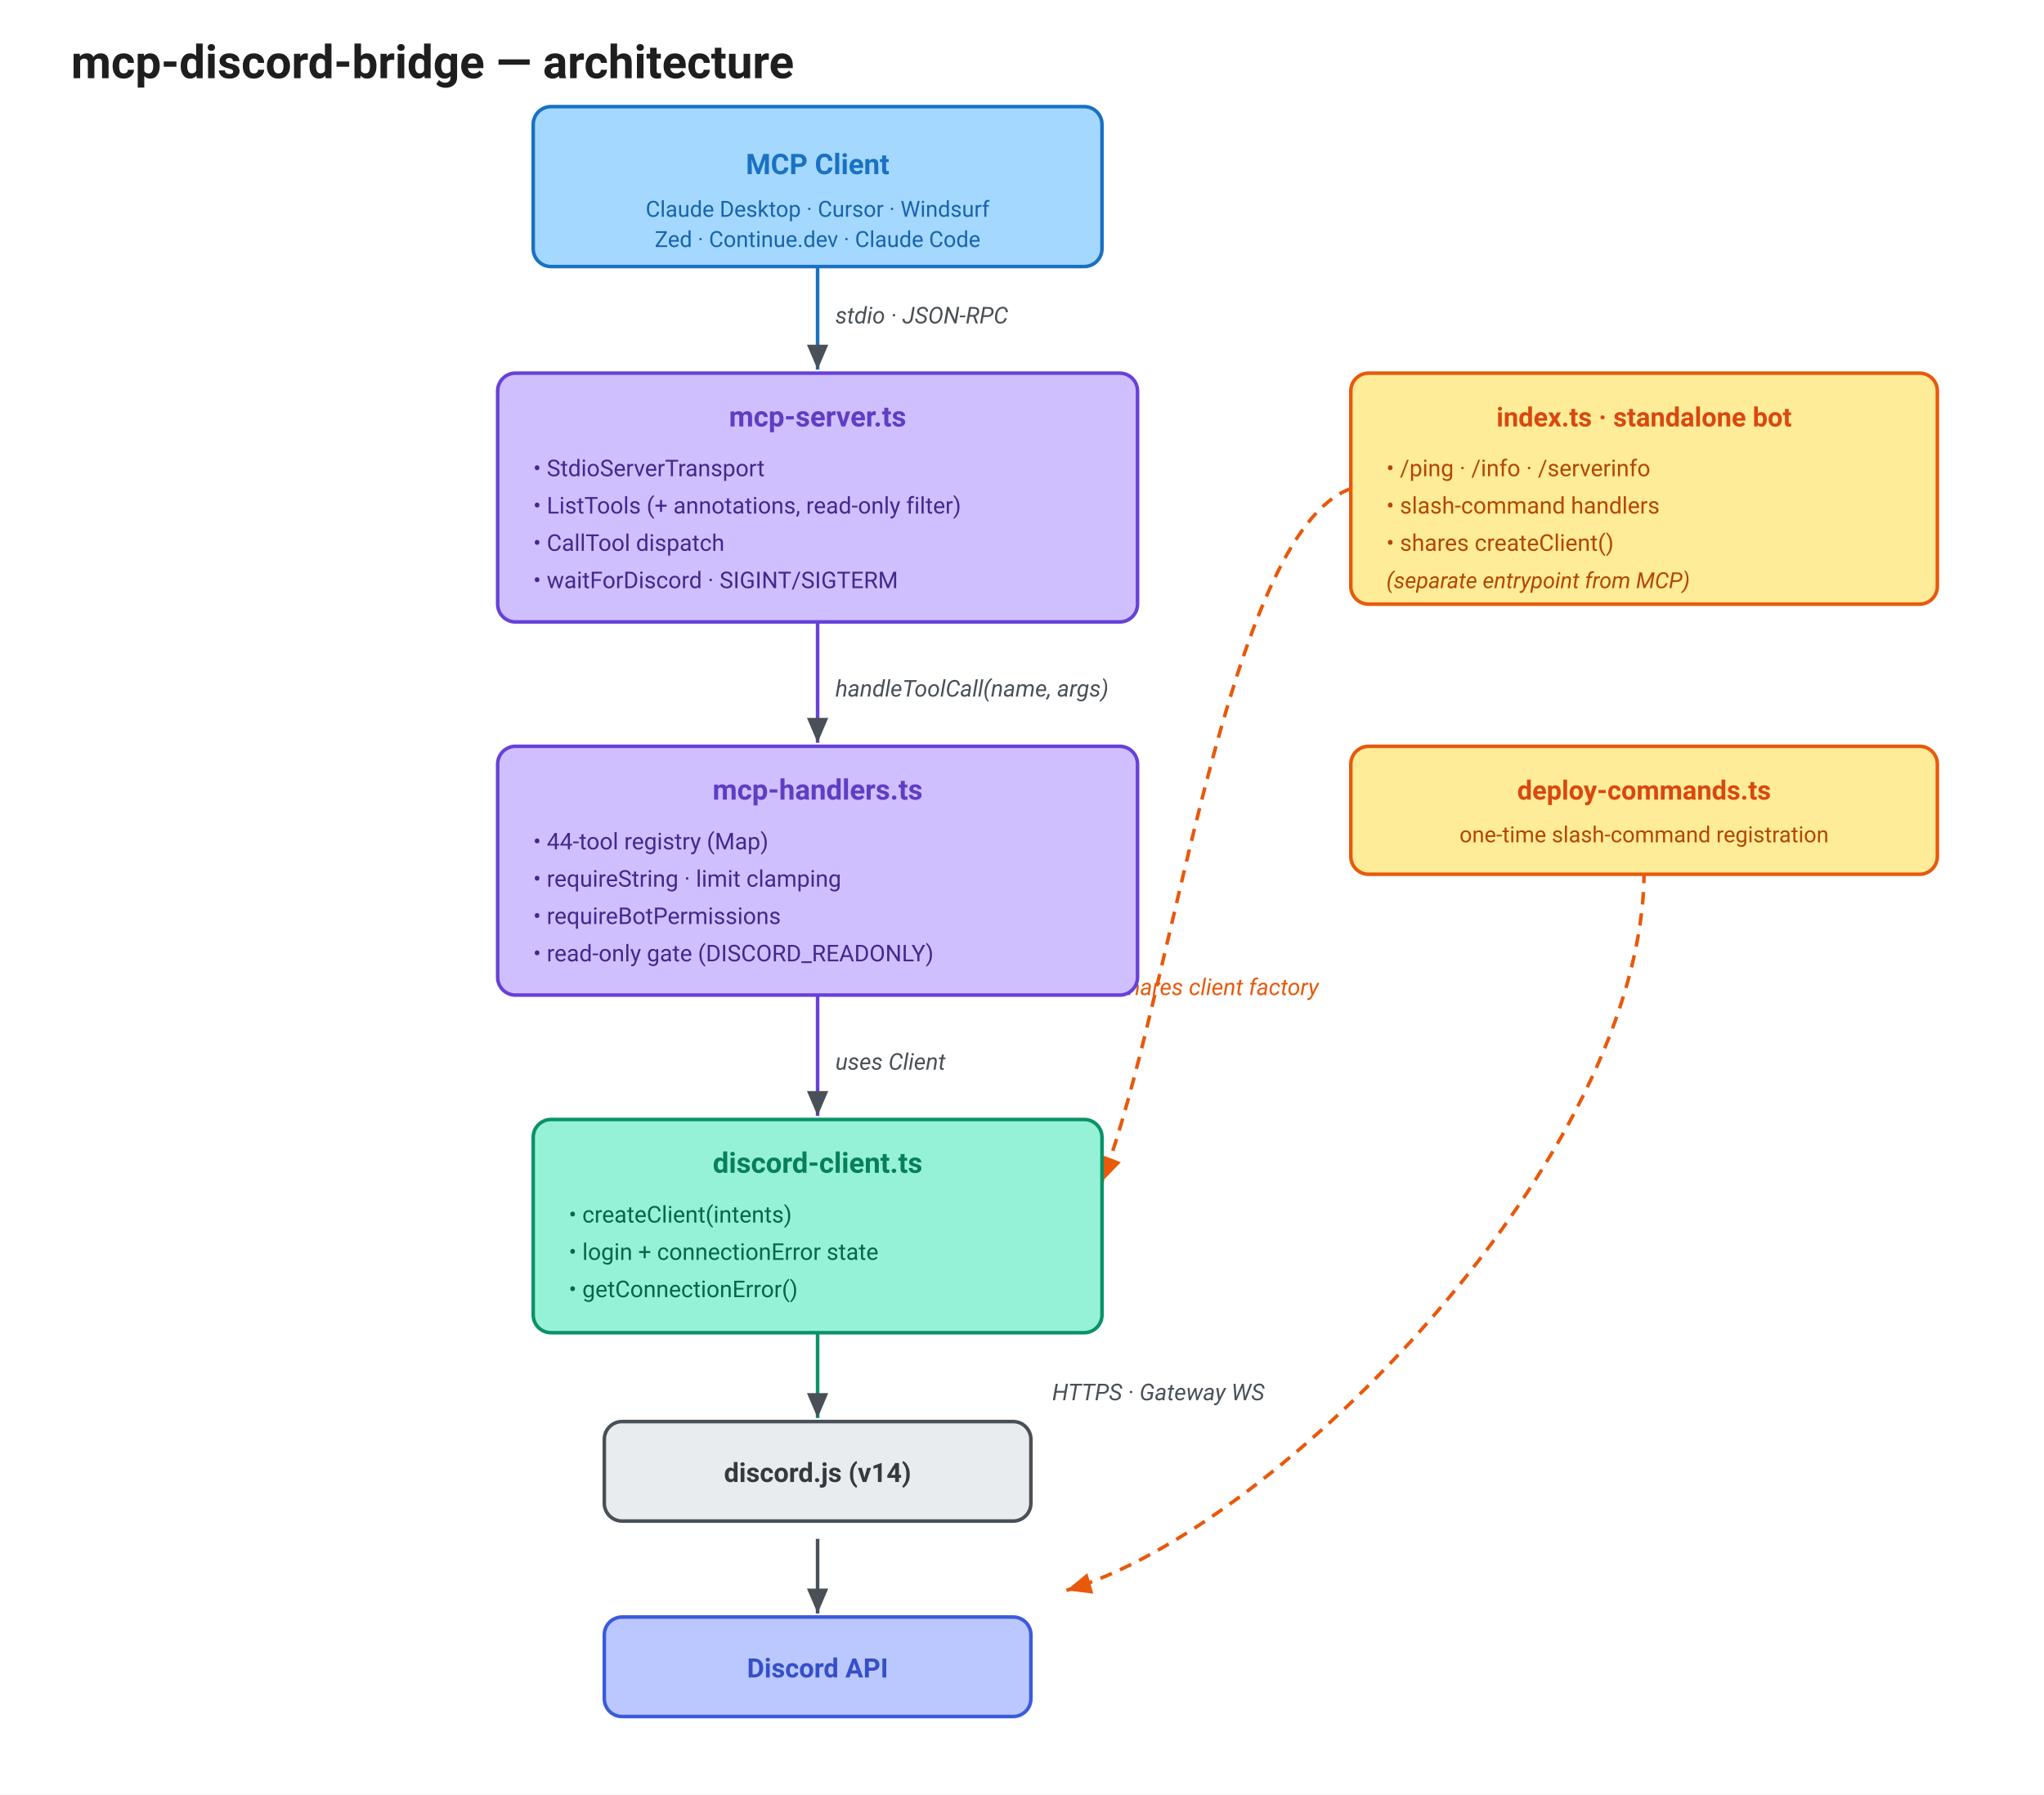
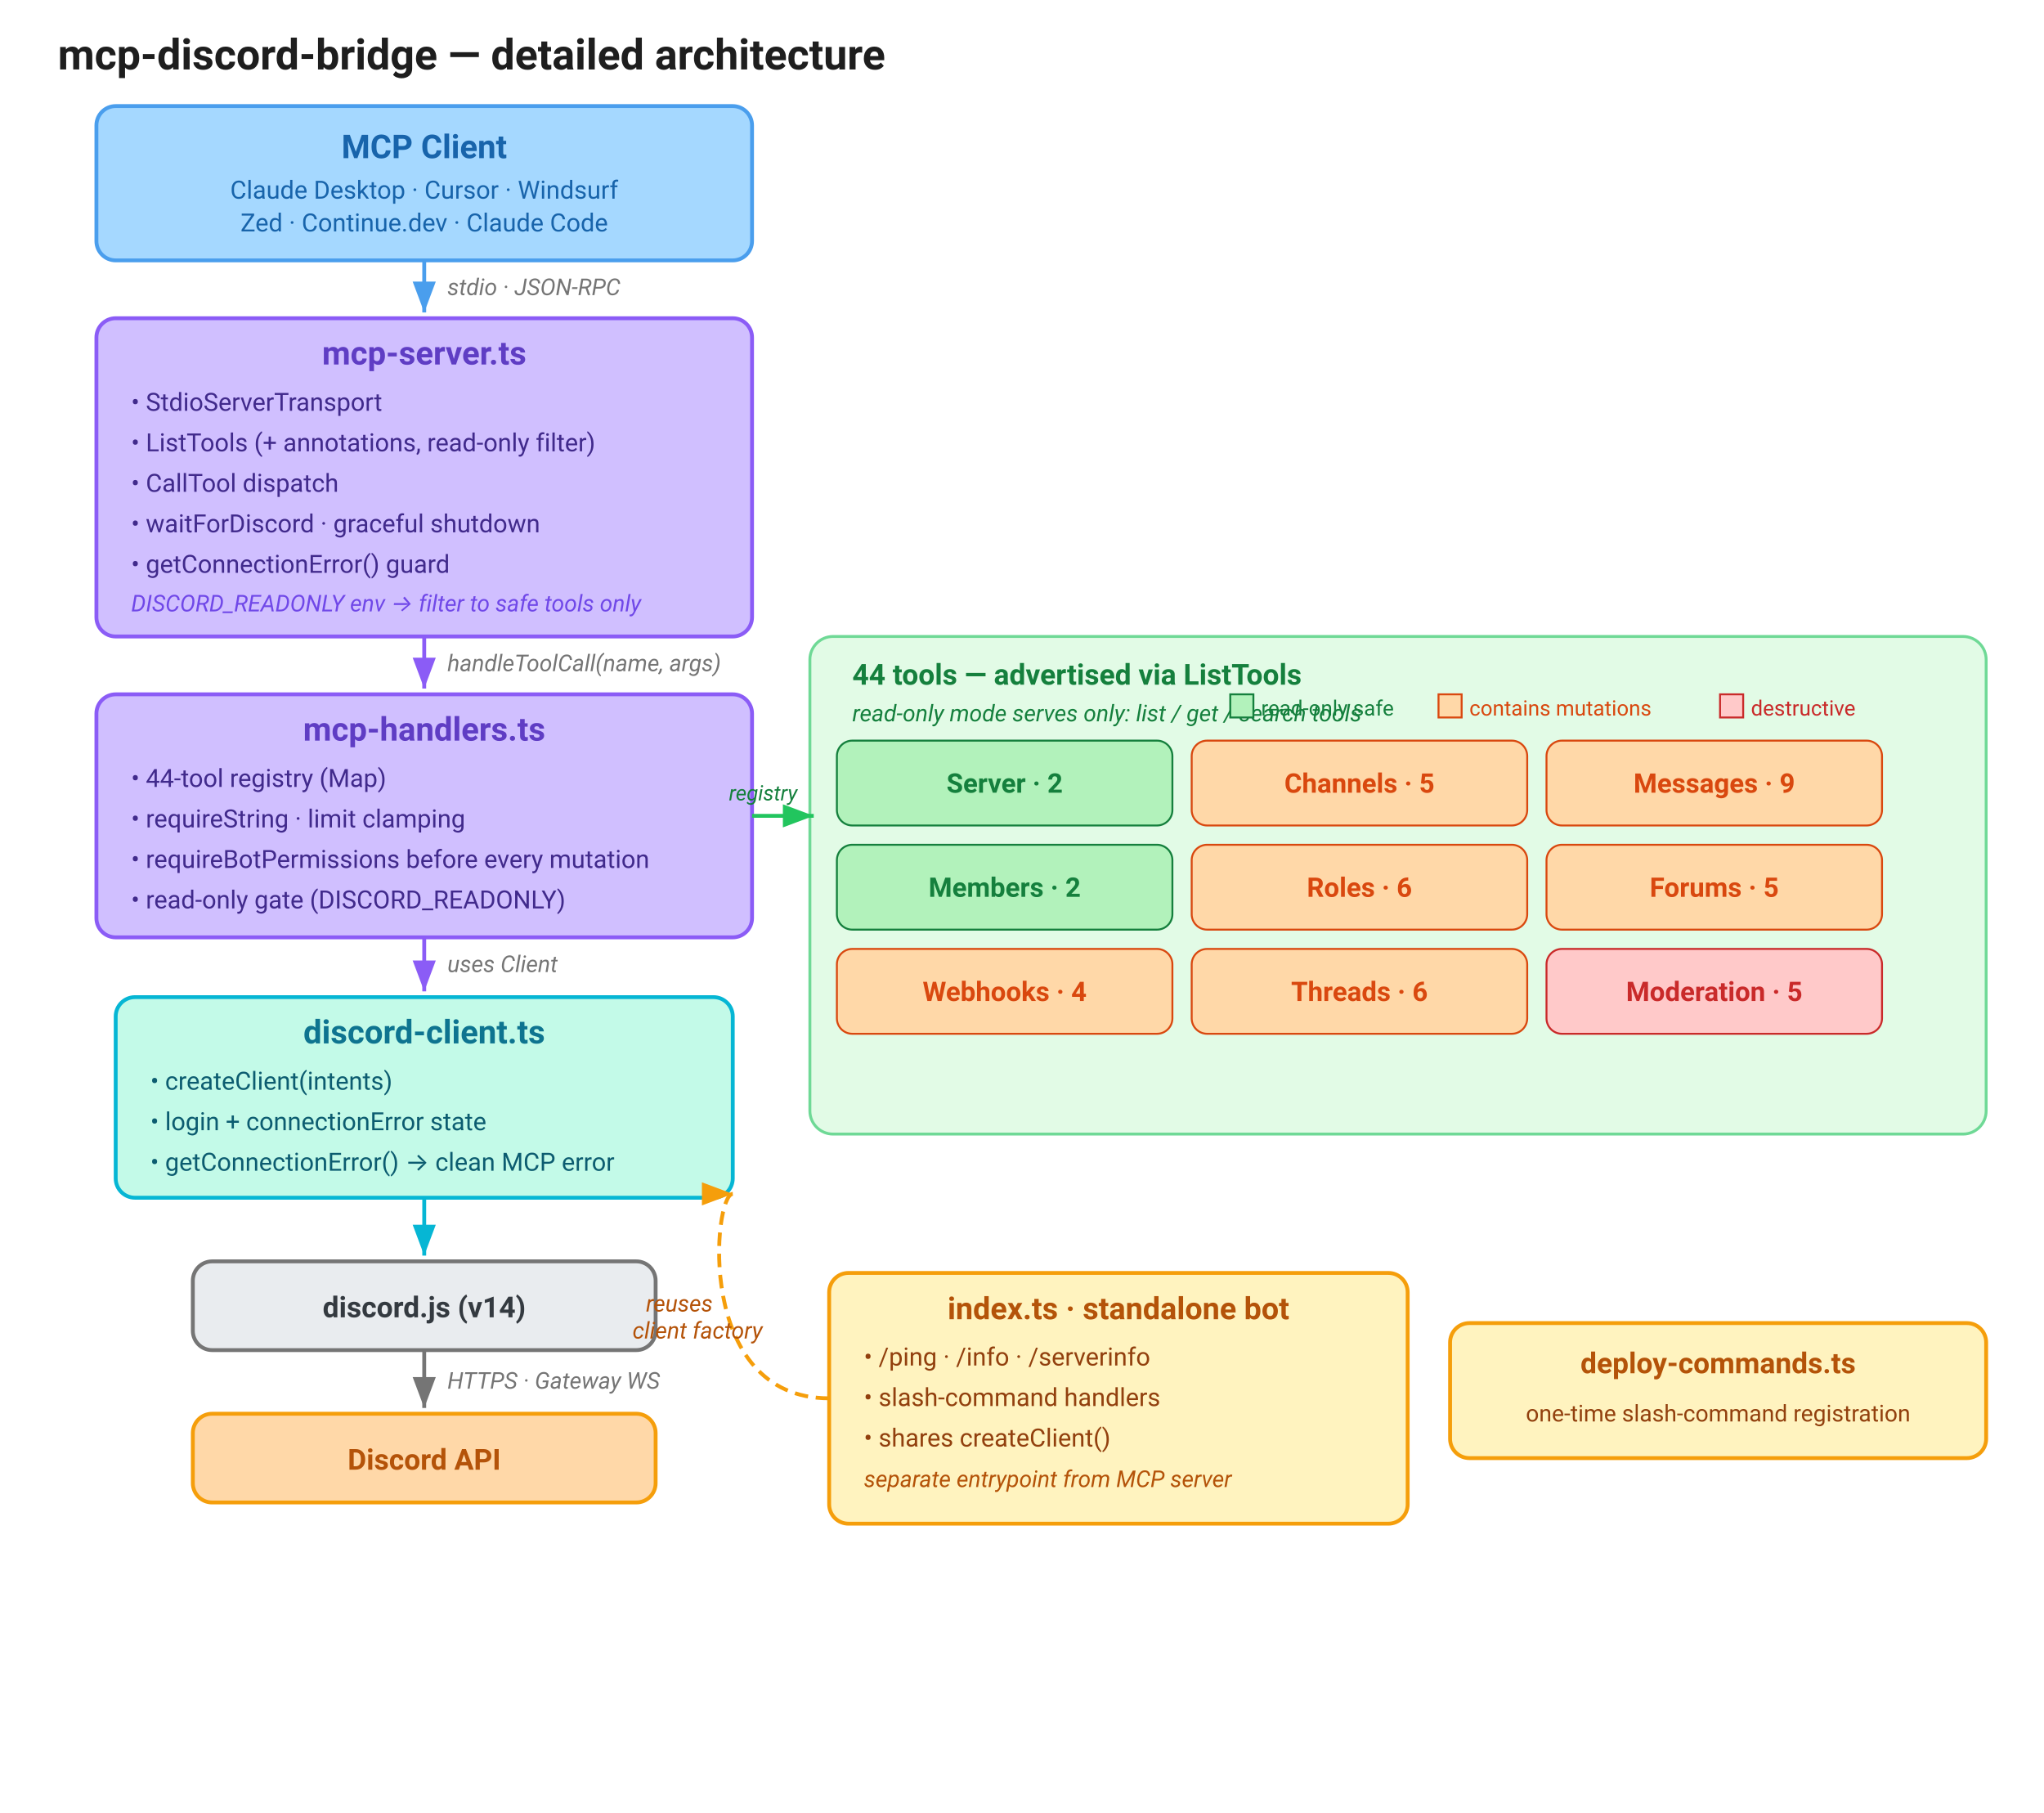
- <svg xmlns="http://www.w3.org/2000/svg" viewBox="0 0 1150 1010" font-family="ui-sans-serif, -apple-system, Segoe UI, Roboto, sans-serif">
-   <rect x="0" y="0" width="1150" height="1010" fill="#ffffff" />
-   <text x="40" y="44" font-size="26" font-weight="700" fill="#1e1e1e">mcp-discord-bridge — architecture</text>
+ <svg xmlns="http://www.w3.org/2000/svg" viewBox="0 0 1060 940" font-family="ui-sans-serif, -apple-system, Segoe UI, Roboto, sans-serif">
+   <rect x="0" y="0" width="1060" height="940" fill="#ffffff" />
+   <text x="30" y="36" font-size="22" font-weight="700" fill="#1e1e1e">mcp-discord-bridge — detailed architecture</text>
+   <rect x="50" y="55" width="340" height="80" rx="10" fill="#a5d8ff" stroke="#4a9eed" stroke-width="2" />
+   <text x="220" y="82" text-anchor="middle" font-size="17" font-weight="700" fill="#1864ab">MCP Client</text>
+   <text x="220" y="103" text-anchor="middle" font-size="13" fill="#1864ab">Claude Desktop · Cursor · Windsurf</text>
+   <text x="220" y="120" text-anchor="middle" font-size="13" fill="#1864ab">Zed · Continue.dev · Claude Code</text>
+   <line x1="220" y1="135" x2="220" y2="162" stroke="#4a9eed" stroke-width="2" marker-end="url(#blueArrow)" />
+   <text x="232" y="153" font-size="12" fill="#757575" font-style="italic">stdio · JSON-RPC</text>
+   <rect x="50" y="165" width="340" height="165" rx="10" fill="#d0bfff" stroke="#8b5cf6" stroke-width="2" />
+   <text x="220" y="189" text-anchor="middle" font-size="17" font-weight="700" fill="#5f3dc4">mcp-server.ts</text>
+   <text x="68" y="213" font-size="13" fill="#412a8c">• StdioServerTransport</text>
+   <text x="68" y="234" font-size="13" fill="#412a8c">• ListTools  (+ annotations, read-only filter)</text>
+   <text x="68" y="255" font-size="13" fill="#412a8c">• CallTool dispatch</text>
+   <text x="68" y="276" font-size="13" fill="#412a8c">• waitForDiscord  ·  graceful shutdown</text>
+   <text x="68" y="297" font-size="13" fill="#412a8c">• getConnectionError() guard</text>
+   <text x="68" y="317" font-size="12" fill="#7048e8" font-style="italic">DISCORD_READONLY env → filter to safe tools only</text>
+   <line x1="220" y1="330" x2="220" y2="357" stroke="#8b5cf6" stroke-width="2" marker-end="url(#purpleArrow)" />
+   <text x="232" y="348" font-size="12" fill="#757575" font-style="italic">handleToolCall(name, args)</text>
+   <rect x="50" y="360" width="340" height="126" rx="10" fill="#d0bfff" stroke="#8b5cf6" stroke-width="2" />
+   <text x="220" y="384" text-anchor="middle" font-size="17" font-weight="700" fill="#5f3dc4">mcp-handlers.ts</text>
+   <text x="68" y="408" font-size="13" fill="#412a8c">• 44-tool registry (Map)</text>
+   <text x="68" y="429" font-size="13" fill="#412a8c">• requireString · limit clamping</text>
+   <text x="68" y="450" font-size="13" fill="#412a8c">• requireBotPermissions before every mutation</text>
+   <text x="68" y="471" font-size="13" fill="#412a8c">• read-only gate (DISCORD_READONLY)</text>
+   <line x1="220" y1="486" x2="220" y2="514" stroke="#8b5cf6" stroke-width="2" marker-end="url(#purpleArrow)" />
+   <text x="232" y="504" font-size="12" fill="#757575" font-style="italic">uses Client</text>
+   <rect x="60" y="517" width="320" height="104" rx="10" fill="#c3fae8" stroke="#06b6d4" stroke-width="2" />
+   <text x="220" y="541" text-anchor="middle" font-size="17" font-weight="700" fill="#0e7490">discord-client.ts</text>
+   <text x="78" y="565" font-size="13" fill="#0c5c70">• createClient(intents)</text>
+   <text x="78" y="586" font-size="13" fill="#0c5c70">• login + connectionError state</text>
+   <text x="78" y="607" font-size="13" fill="#0c5c70">• getConnectionError()  →  clean MCP error</text>
+   <line x1="220" y1="621" x2="220" y2="651" stroke="#06b6d4" stroke-width="2" marker-end="url(#tealArrow)" />
+   <rect x="100" y="654" width="240" height="46" rx="10" fill="#e9ecef" stroke="#757575" stroke-width="2" />
+   <text x="220" y="683" text-anchor="middle" font-size="15" font-weight="600" fill="#343a40">discord.js (v14)</text>
+   <line x1="220" y1="700" x2="220" y2="730" stroke="#757575" stroke-width="2" marker-end="url(#grayArrow)" />
+   <text x="232" y="720" font-size="12" fill="#757575" font-style="italic">HTTPS · Gateway WS</text>
+   <rect x="100" y="733" width="240" height="46" rx="10" fill="#ffd8a8" stroke="#f59e0b" stroke-width="2" />
+   <text x="220" y="762" text-anchor="middle" font-size="15" font-weight="700" fill="#b45309">Discord API</text>
+   <rect x="420" y="330" width="610" height="258" rx="12" fill="#d3f9d8" stroke="#22c55e" stroke-width="1.5" opacity="0.65" />
+   <text x="442" y="355" font-size="15" font-weight="700" fill="#15803d">44 tools — advertised via ListTools</text>
+   <text x="442" y="374" font-size="12" fill="#15803d" font-style="italic">read-only mode serves only: list / get / search tools</text>
+   <rect x="638" y="360" width="12" height="12" fill="#b2f2bb" stroke="#15803d" stroke-width="1" />
+   <text x="654" y="371" font-size="11" fill="#15803d">read-only safe</text>
+   <rect x="746" y="360" width="12" height="12" fill="#ffd8a8" stroke="#d9480f" stroke-width="1" />
+   <text x="762" y="371" font-size="11" fill="#d9480f">contains mutations</text>
+   <rect x="892" y="360" width="12" height="12" fill="#ffc9c9" stroke="#c92a2a" stroke-width="1" />
+   <text x="908" y="371" font-size="11" fill="#c92a2a">destructive</text>
+   <rect x="434" y="384" width="174" height="44" rx="8" fill="#b2f2bb" stroke="#15803d" stroke-width="1" />
+   <text x="521" y="411" text-anchor="middle" font-size="14" font-weight="600" fill="#15803d">Server · 2</text>
+   <rect x="618" y="384" width="174" height="44" rx="8" fill="#ffd8a8" stroke="#d9480f" stroke-width="1" />
+   <text x="705" y="411" text-anchor="middle" font-size="14" font-weight="600" fill="#d9480f">Channels · 5</text>
+   <rect x="802" y="384" width="174" height="44" rx="8" fill="#ffd8a8" stroke="#d9480f" stroke-width="1" />
+   <text x="889" y="411" text-anchor="middle" font-size="14" font-weight="600" fill="#d9480f">Messages · 9</text>
+   <rect x="434" y="438" width="174" height="44" rx="8" fill="#b2f2bb" stroke="#15803d" stroke-width="1" />
+   <text x="521" y="465" text-anchor="middle" font-size="14" font-weight="600" fill="#15803d">Members · 2</text>
+   <rect x="618" y="438" width="174" height="44" rx="8" fill="#ffd8a8" stroke="#d9480f" stroke-width="1" />
+   <text x="705" y="465" text-anchor="middle" font-size="14" font-weight="600" fill="#d9480f">Roles · 6</text>
+   <rect x="802" y="438" width="174" height="44" rx="8" fill="#ffd8a8" stroke="#d9480f" stroke-width="1" />
+   <text x="889" y="465" text-anchor="middle" font-size="14" font-weight="600" fill="#d9480f">Forums · 5</text>
+   <rect x="434" y="492" width="174" height="44" rx="8" fill="#ffd8a8" stroke="#d9480f" stroke-width="1" />
+   <text x="521" y="519" text-anchor="middle" font-size="14" font-weight="600" fill="#d9480f">Webhooks · 4</text>
+   <rect x="618" y="492" width="174" height="44" rx="8" fill="#ffd8a8" stroke="#d9480f" stroke-width="1" />
+   <text x="705" y="519" text-anchor="middle" font-size="14" font-weight="600" fill="#d9480f">Threads · 6</text>
+   <rect x="802" y="492" width="174" height="44" rx="8" fill="#ffc9c9" stroke="#c92a2a" stroke-width="1" />
+   <text x="889" y="519" text-anchor="middle" font-size="14" font-weight="600" fill="#c92a2a">Moderation · 5</text>
+   <line x1="390" y1="423" x2="422" y2="423" stroke="#22c55e" stroke-width="2" marker-end="url(#greenArrow)" />
+   <text x="378" y="415" font-size="11" fill="#15803d" font-style="italic">registry</text>
+   <rect x="430" y="660" width="300" height="130" rx="10" fill="#fff3bf" stroke="#f59e0b" stroke-width="2" />
+   <text x="580" y="684" text-anchor="middle" font-size="16" font-weight="700" fill="#b45309">index.ts  ·  standalone bot</text>
+   <text x="448" y="708" font-size="13" fill="#92400e">• /ping · /info · /serverinfo</text>
+   <text x="448" y="729" font-size="13" fill="#92400e">• slash-command handlers</text>
+   <text x="448" y="750" font-size="13" fill="#92400e">• shares createClient()</text>
+   <text x="448" y="771" font-size="12" fill="#b45309" font-style="italic">separate entrypoint from MCP server</text>
+   <rect x="752" y="686" width="278" height="70" rx="10" fill="#fff3bf" stroke="#f59e0b" stroke-width="2" />
+   <text x="891" y="712" text-anchor="middle" font-size="15" font-weight="700" fill="#b45309">deploy-commands.ts</text>
+   <text x="891" y="737" text-anchor="middle" font-size="12" fill="#92400e">one-time slash-command registration</text>
+   <path d="M430,725 C360,725 370,619 380,619" stroke="#f59e0b" stroke-width="2" stroke-dasharray="7 4" fill="none" marker-end="url(#amberArrow)" />
+   <text x="335" y="680" font-size="12" fill="#b45309" font-style="italic">reuses</text>
+   <text x="328" y="694" font-size="12" fill="#b45309" font-style="italic">client factory</text>
  <defs>
-     <marker id="ah" markerWidth="10" markerHeight="10" refX="7" refY="3" orient="auto" markerUnits="strokeWidth">
-       <path d="M0,0 L7,3 L0,6 Z" fill="#495057" />
+     <marker id="blueArrow" markerWidth="10" markerHeight="8" refX="8" refY="3" orient="auto">
+       <path d="M0,0 L8,3 L0,6 Z" fill="#4a9eed" />
    </marker>
-     <marker id="ahO" markerWidth="10" markerHeight="10" refX="7" refY="3" orient="auto" markerUnits="strokeWidth">
-       <path d="M0,0 L7,3 L0,6 Z" fill="#e8590c" />
+     <marker id="purpleArrow" markerWidth="10" markerHeight="8" refX="8" refY="3" orient="auto">
+       <path d="M0,0 L8,3 L0,6 Z" fill="#8b5cf6" />
+     </marker>
+     <marker id="tealArrow" markerWidth="10" markerHeight="8" refX="8" refY="3" orient="auto">
+       <path d="M0,0 L8,3 L0,6 Z" fill="#06b6d4" />
+     </marker>
+     <marker id="grayArrow" markerWidth="10" markerHeight="8" refX="8" refY="3" orient="auto">
+       <path d="M0,0 L8,3 L0,6 Z" fill="#757575" />
+     </marker>
+     <marker id="greenArrow" markerWidth="10" markerHeight="8" refX="8" refY="3" orient="auto">
+       <path d="M0,0 L8,3 L0,6 Z" fill="#22c55e" />
+     </marker>
+     <marker id="amberArrow" markerWidth="10" markerHeight="8" refX="8" refY="3" orient="auto">
+       <path d="M0,0 L8,3 L0,6 Z" fill="#f59e0b" />
    </marker>
  </defs>
-   <g stroke-width="2" fill="none">
-     <line x1="460" y1="150" x2="460" y2="208" stroke="#1971c2" marker-end="url(#ah)" />
-     <line x1="460" y1="350" x2="460" y2="418" stroke="#6741d9" marker-end="url(#ah)" />
-     <line x1="460" y1="560" x2="460" y2="628" stroke="#6741d9" marker-end="url(#ah)" />
-     <line x1="460" y1="750" x2="460" y2="798" stroke="#099268" marker-end="url(#ah)" />
-     <line x1="460" y1="866" x2="460" y2="908" stroke="#495057" marker-end="url(#ah)" />
-     <path d="M760,275 C690,300 660,560 620,665" stroke="#e8590c" stroke-dasharray="7 5" marker-end="url(#ahO)" />
-     <path d="M925,490 C925,650 720,860 600,895" stroke="#e8590c" stroke-dasharray="7 5" marker-end="url(#ahO)" />
-   </g>
-   <g font-size="13" fill="#495057" font-style="italic">
-     <text x="470" y="182">stdio · JSON-RPC</text>
-     <text x="470" y="392">handleToolCall(name, args)</text>
-     <text x="470" y="602">uses Client</text>
-     <text x="592" y="788">HTTPS · Gateway WS</text>
-     <text x="628" y="560" fill="#e8590c">shares client factory</text>
-   </g>
-   <g>
-     <rect x="300" y="60" width="320" height="90" rx="10" fill="#a5d8ff" stroke="#1971c2" stroke-width="2" />
-     <text x="460" y="98" text-anchor="middle" font-size="16" font-weight="600" fill="#1971c2">MCP Client</text>
-     <text x="460" y="122" text-anchor="middle" font-size="12.5" fill="#1864ab">Claude Desktop · Cursor · Windsurf</text>
-     <text x="460" y="139" text-anchor="middle" font-size="12.5" fill="#1864ab">Zed · Continue.dev · Claude Code</text>
-   </g>
-   <g>
-     <rect x="280" y="210" width="360" height="140" rx="10" fill="#d0bfff" stroke="#6741d9" stroke-width="2" />
-     <text x="460" y="240" text-anchor="middle" font-size="16" font-weight="700" fill="#5f3dc4">mcp-server.ts</text>
-     <text x="300" y="268" font-size="13" fill="#412a8c">• StdioServerTransport</text>
-     <text x="300" y="289" font-size="13" fill="#412a8c">• ListTools  (+ annotations, read-only filter)</text>
-     <text x="300" y="310" font-size="13" fill="#412a8c">• CallTool dispatch</text>
-     <text x="300" y="331" font-size="13" fill="#412a8c">• waitForDiscord · SIGINT/SIGTERM</text>
-   </g>
-   <g>
-     <rect x="280" y="420" width="360" height="140" rx="10" fill="#d0bfff" stroke="#6741d9" stroke-width="2" />
-     <text x="460" y="450" text-anchor="middle" font-size="16" font-weight="700" fill="#5f3dc4">mcp-handlers.ts</text>
-     <text x="300" y="478" font-size="13" fill="#412a8c">• 44-tool registry (Map)</text>
-     <text x="300" y="499" font-size="13" fill="#412a8c">• requireString · limit clamping</text>
-     <text x="300" y="520" font-size="13" fill="#412a8c">• requireBotPermissions</text>
-     <text x="300" y="541" font-size="13" fill="#412a8c">• read-only gate (DISCORD_READONLY)</text>
-   </g>
-   <g>
-     <rect x="300" y="630" width="320" height="120" rx="10" fill="#96f2d7" stroke="#099268" stroke-width="2" />
-     <text x="460" y="660" text-anchor="middle" font-size="16" font-weight="700" fill="#087f5b">discord-client.ts</text>
-     <text x="320" y="688" font-size="13" fill="#066649">• createClient(intents)</text>
-     <text x="320" y="709" font-size="13" fill="#066649">• login + connectionError state</text>
-     <text x="320" y="730" font-size="13" fill="#066649">• getConnectionError()</text>
-   </g>
-   <g>
-     <rect x="340" y="800" width="240" height="56" rx="10" fill="#e9ecef" stroke="#495057" stroke-width="2" />
-     <text x="460" y="834" text-anchor="middle" font-size="15" font-weight="600" fill="#343a40">discord.js (v14)</text>
-   </g>
-   <g>
-     <rect x="340" y="910" width="240" height="56" rx="10" fill="#bac8ff" stroke="#3b5bdb" stroke-width="2" />
-     <text x="460" y="944" text-anchor="middle" font-size="15" font-weight="700" fill="#364fc7">Discord API</text>
-   </g>
-   <g>
-     <rect x="760" y="210" width="330" height="130" rx="10" fill="#ffec99" stroke="#e8590c" stroke-width="2" />
-     <text x="925" y="240" text-anchor="middle" font-size="15" font-weight="700" fill="#d9480f">index.ts  ·  standalone bot</text>
-     <text x="780" y="268" font-size="13" fill="#b34700">• /ping · /info · /serverinfo</text>
-     <text x="780" y="289" font-size="13" fill="#b34700">• slash-command handlers</text>
-     <text x="780" y="310" font-size="13" fill="#b34700">• shares createClient()</text>
-     <text x="780" y="331" font-size="12.5" fill="#b34700" font-style="italic">(separate entrypoint from MCP)</text>
-   </g>
-   <g>
-     <rect x="760" y="420" width="330" height="72" rx="10" fill="#ffec99" stroke="#e8590c" stroke-width="2" />
-     <text x="925" y="450" text-anchor="middle" font-size="15" font-weight="700" fill="#d9480f">deploy-commands.ts</text>
-     <text x="925" y="474" text-anchor="middle" font-size="12.5" fill="#b34700">one-time slash-command registration</text>
-   </g>
</svg>
